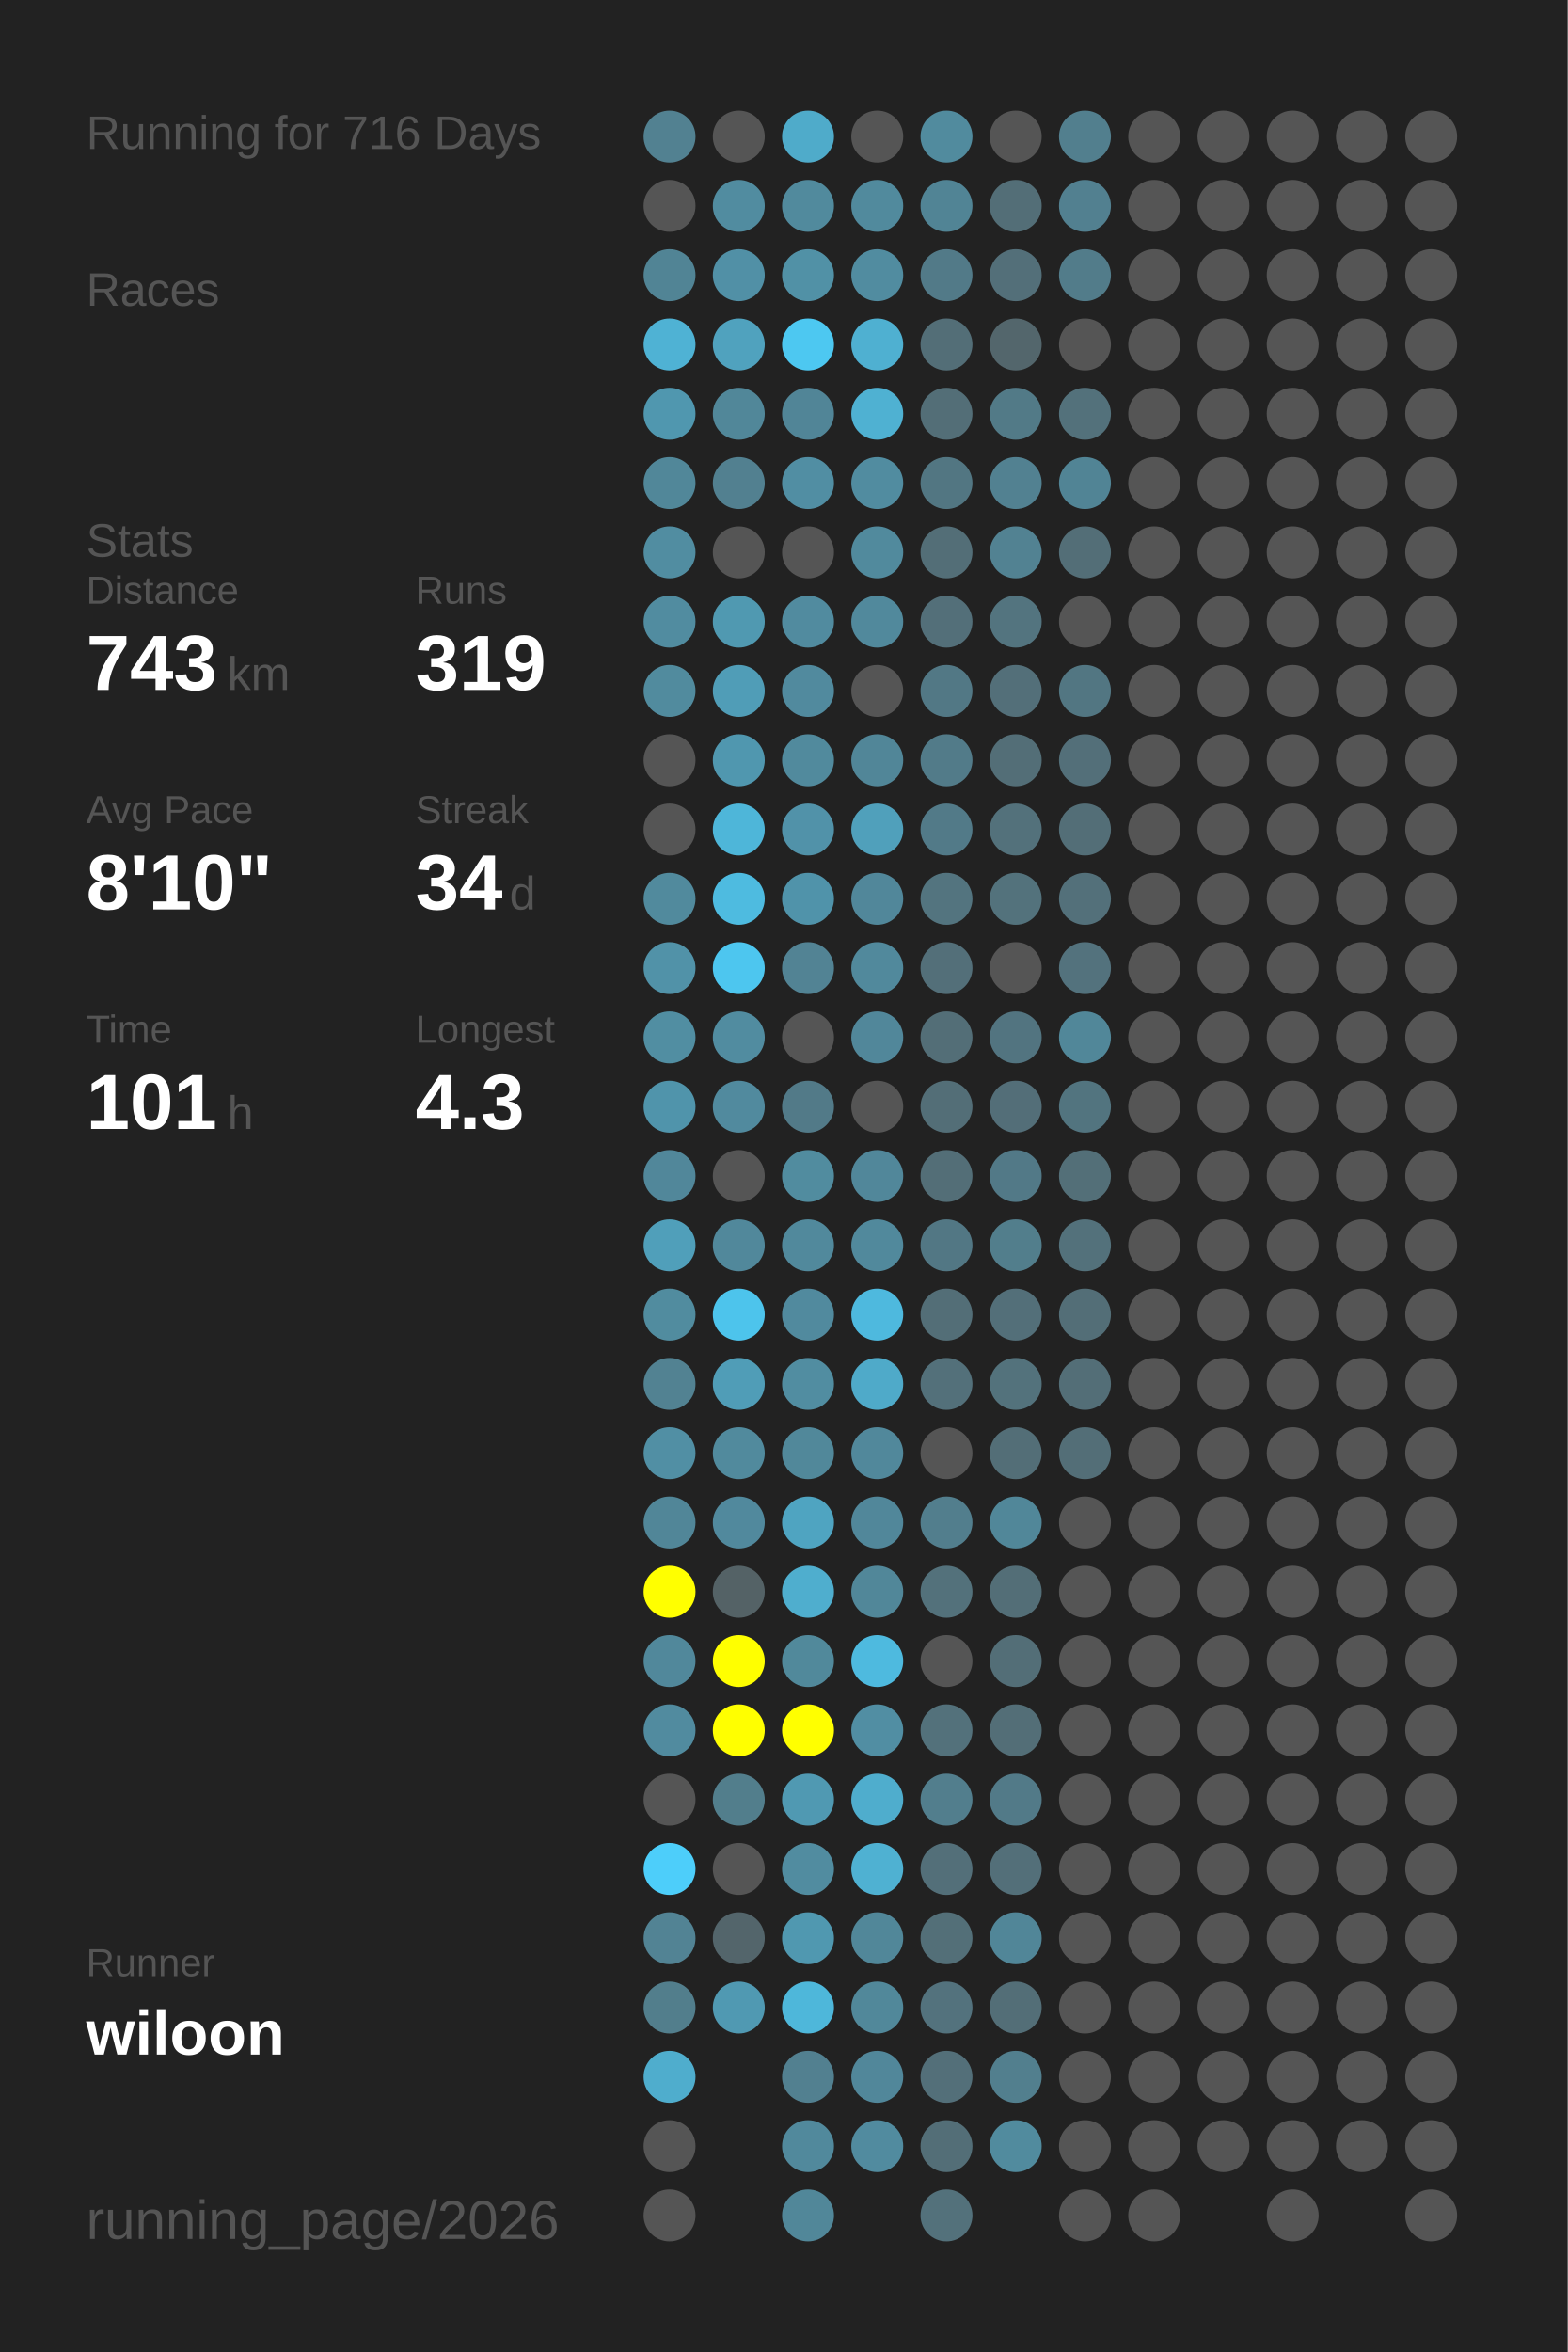
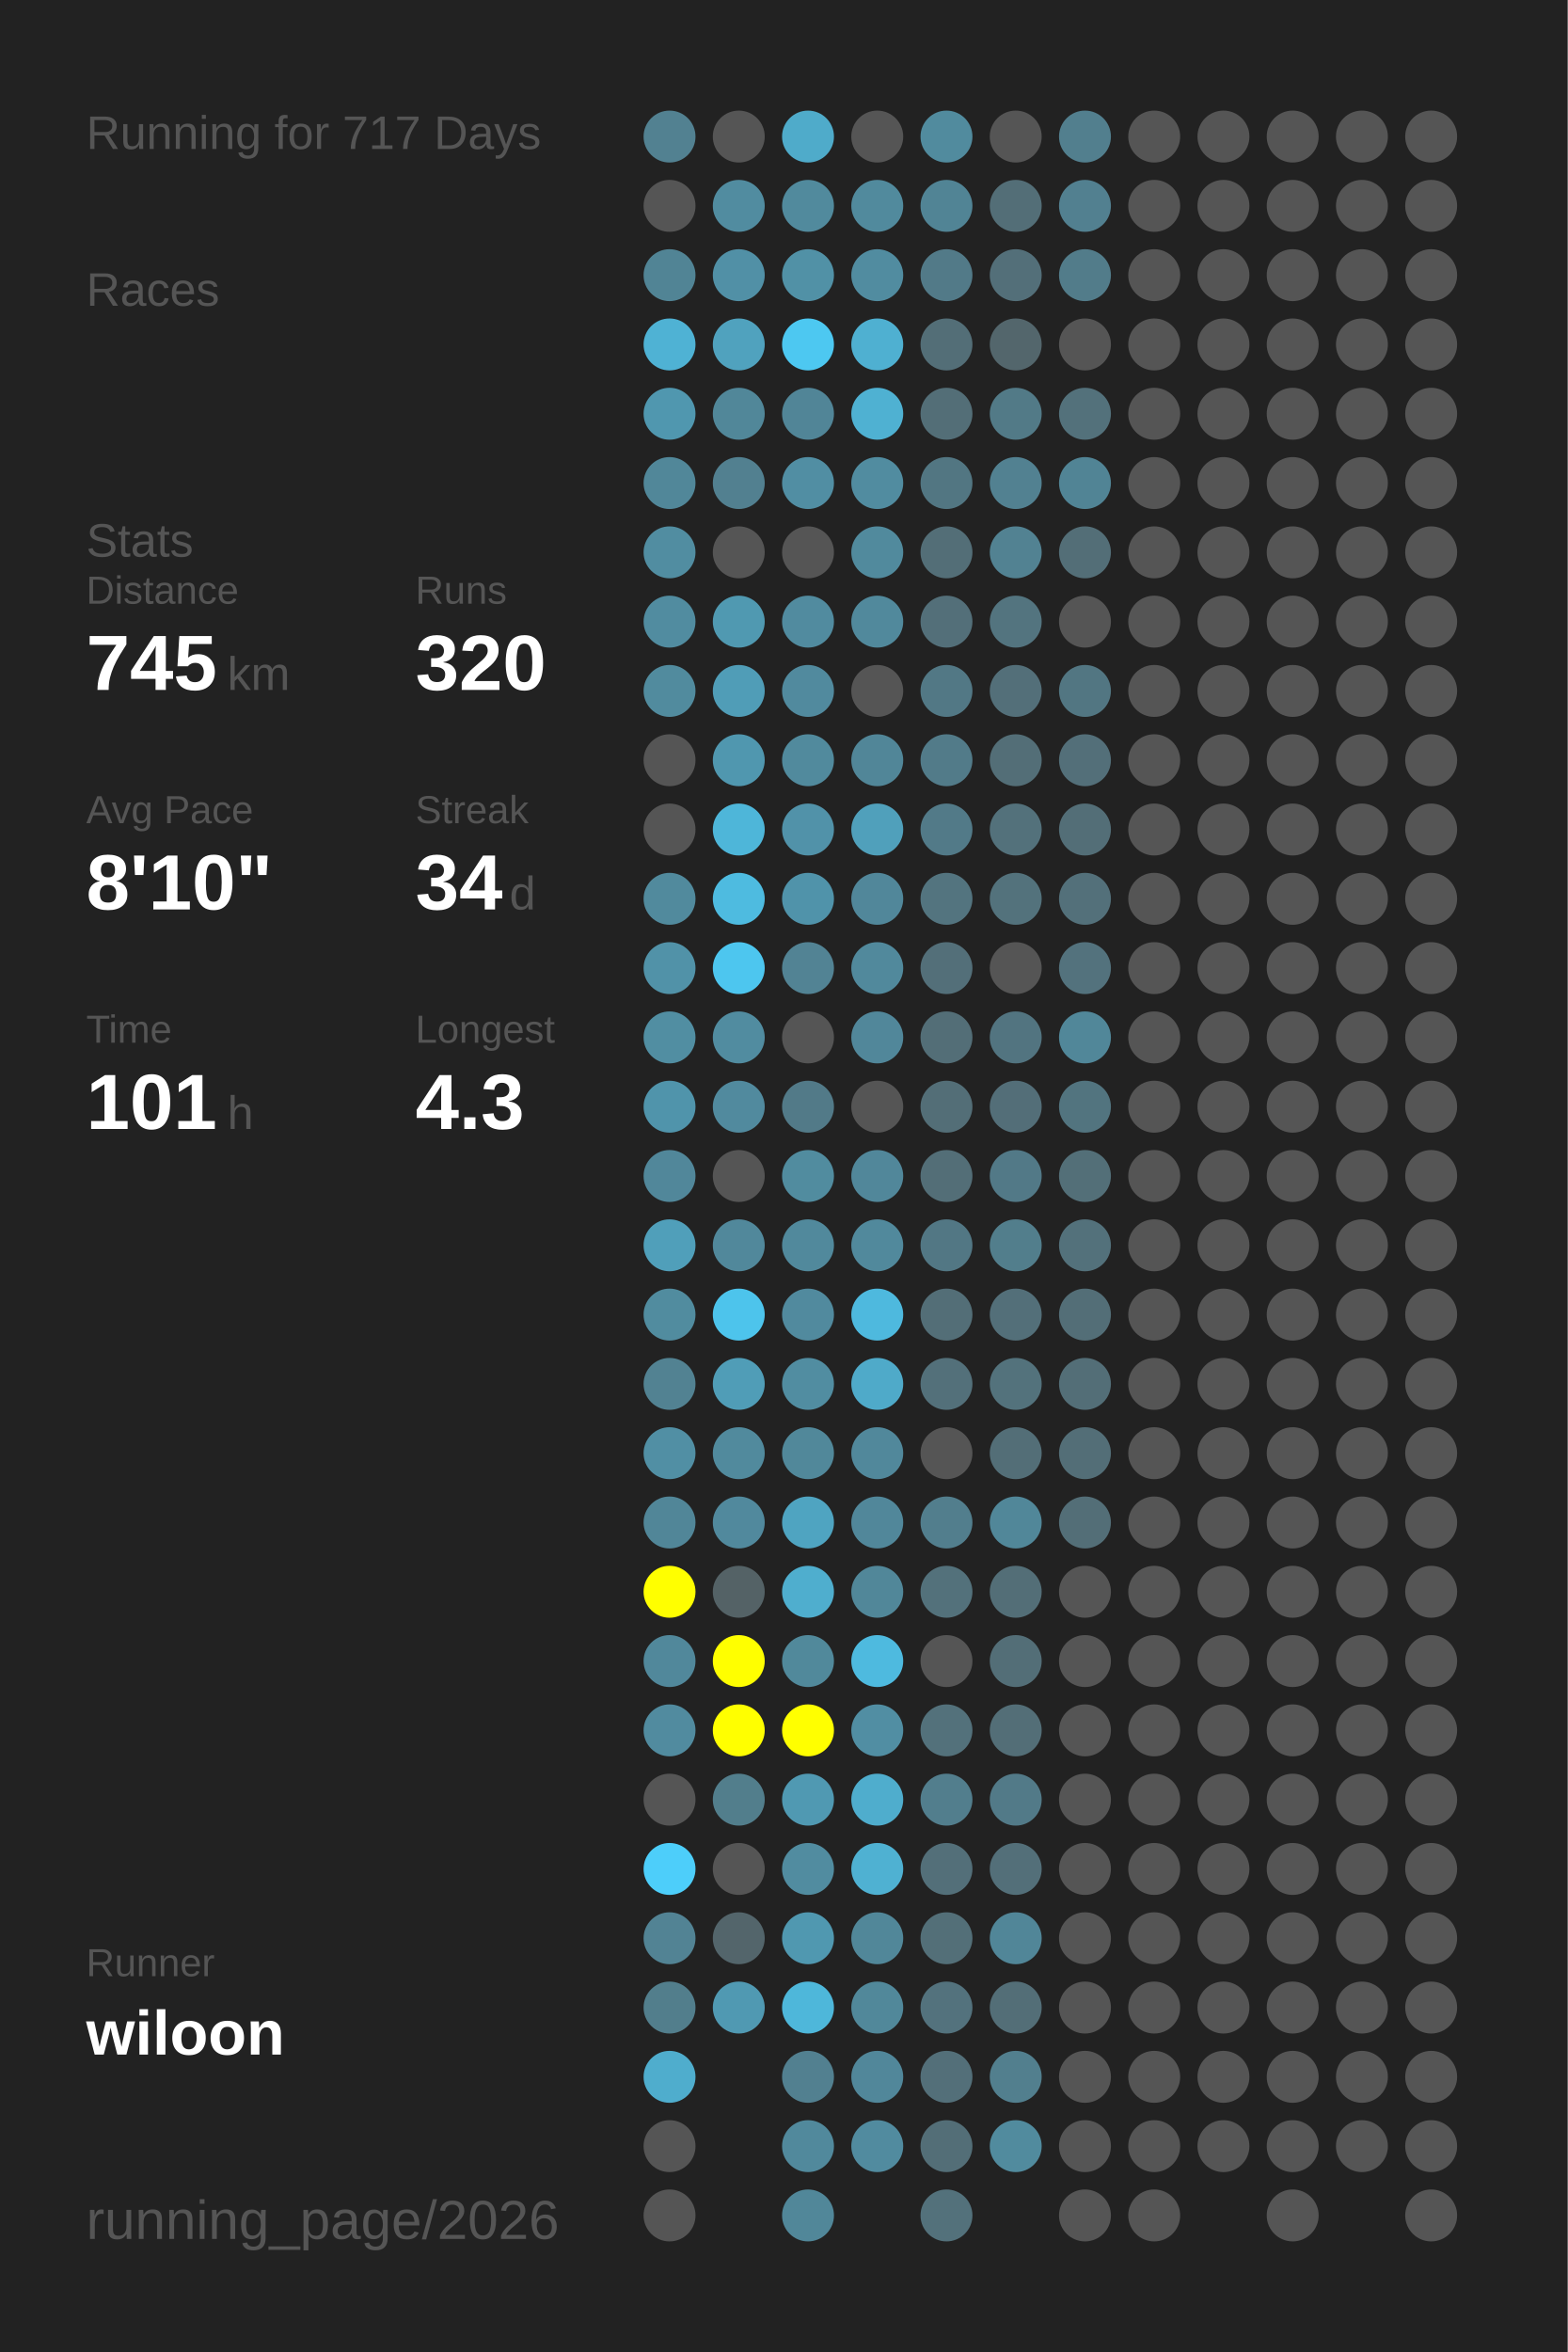
<svg xmlns="http://www.w3.org/2000/svg" baseProfile="full" height="300mm" version="1.1" viewBox="0,0,200,300" width="200mm">
  <defs />
  <rect fill="#222222" height="300" width="200" x="0" y="0" />
-   <text fill="#555555" style="font-size:6px; font-family:Arial;" x="11" y="19">Running for 716 Days</text>
+   <text fill="#555555" style="font-size:6px; font-family:Arial;" x="11" y="19">Running for 717 Days</text>
  <text fill="#555555" style="font-size:6px; font-family:Arial;" x="11" y="39">Races</text>
  <text fill="#555555" style="font-size:6px; font-family:Arial;" x="11" y="71">Stats</text>
  <text fill="#555555" style="font-size:5px; font-family:Arial;" x="11" y="77">Distance</text>
-   <text fill="#FFFFFF" style="font-size:10px; font-family:Arial; font-weight:bold;" x="11" y="88">743</text>
+   <text fill="#FFFFFF" style="font-size:10px; font-family:Arial; font-weight:bold;" x="11" y="88">745</text>
  <text fill="#555555" style="font-size:6px; font-family:Arial;" x="29" y="88">km</text>
  <text fill="#555555" style="font-size:5px; font-family:Arial;" x="53" y="77">Runs</text>
-   <text fill="#FFFFFF" style="font-size:10px; font-family:Arial; font-weight:bold;" x="53" y="88">319</text>
+   <text fill="#FFFFFF" style="font-size:10px; font-family:Arial; font-weight:bold;" x="53" y="88">320</text>
  <text fill="#555555" style="font-size:5px; font-family:Arial;" x="11" y="105">Avg Pace</text>
  <text fill="#FFFFFF" style="font-size:10px; font-family:Arial; font-weight:bold;" x="11" y="116">8'10"</text>
  <text fill="#555555" style="font-size:5px; font-family:Arial;" x="53" y="105">Streak</text>
  <text fill="#FFFFFF" style="font-size:10px; font-family:Arial; font-weight:bold;" x="53" y="116">34</text>
  <text fill="#555555" style="font-size:6px; font-family:Arial;" x="65" y="116">d</text>
  <text fill="#555555" style="font-size:5px; font-family:Arial;" x="11" y="133">Time</text>
  <text fill="#FFFFFF" style="font-size:10px; font-family:Arial; font-weight:bold;" x="11" y="144">101</text>
  <text fill="#555555" style="font-size:6px; font-family:Arial;" x="29" y="144">h</text>
  <text fill="#555555" style="font-size:5px; font-family:Arial;" x="53" y="133">Longest</text>
  <text fill="#FFFFFF" style="font-size:10px; font-family:Arial; font-weight:bold;" x="53" y="144">4.3</text>
  <text fill="#555555" style="font-size:5px; font-family:Arial;" x="11" y="252.065">Runner</text>
  <text fill="#FFFFFF" style="font-size:8px; font-family:Arial; font-weight:bold;" x="11" y="262.065">wiloon</text>
  <text fill="#555555" style="font-size:7px; font-family:Arial;" x="11" y="285.581">running_page/2026</text>
  <circle cx="85.417" cy="17.419" fill="#528191" r="3.312" />
  <circle cx="85.417" cy="26.258" fill="#555555" r="3.312" />
  <circle cx="85.417" cy="35.097" fill="#518495" r="3.312" />
  <circle cx="85.417" cy="43.935" fill="#4fb2d4" r="3.312" />
  <circle cx="85.417" cy="52.774" fill="#5097af" r="3.312" />
  <circle cx="85.417" cy="61.613" fill="#518799" r="3.312" />
  <circle cx="85.417" cy="70.452" fill="#518da1" r="3.312" />
  <circle cx="85.417" cy="79.29" fill="#518ca0" r="3.312" />
  <circle cx="85.417" cy="88.129" fill="#518b9e" r="3.312" />
  <circle cx="85.417" cy="96.968" fill="#555555" r="3.312" />
  <circle cx="85.417" cy="105.806" fill="#555555" r="3.312" />
  <circle cx="85.417" cy="114.645" fill="#518a9d" r="3.312" />
  <circle cx="85.417" cy="123.484" fill="#5192a8" r="3.312" />
  <circle cx="85.417" cy="132.323" fill="#518ea2" r="3.312" />
  <circle cx="85.417" cy="141.161" fill="#5094ab" r="3.312" />
  <circle cx="85.417" cy="150" fill="#51879a" r="3.312" />
  <circle cx="85.417" cy="158.839" fill="#509fba" r="3.312" />
  <circle cx="85.417" cy="167.677" fill="#518c9f" r="3.312" />
  <circle cx="85.417" cy="176.516" fill="#528292" r="3.312" />
  <circle cx="85.417" cy="185.355" fill="#518fa4" r="3.312" />
  <circle cx="85.417" cy="194.194" fill="#518698" r="3.312" />
  <circle cx="85.417" cy="203.032" fill="#FFFF00" r="3.312" />
  <circle cx="85.417" cy="211.871" fill="#51889b" r="3.312" />
  <circle cx="85.417" cy="220.71" fill="#518b9f" r="3.312" />
  <circle cx="85.417" cy="229.548" fill="#555555" r="3.312" />
  <circle cx="85.417" cy="238.387" fill="#4dcefa" r="3.312" />
  <circle cx="85.417" cy="247.226" fill="#528394" r="3.312" />
  <circle cx="85.417" cy="256.065" fill="#527e8c" r="3.312" />
  <circle cx="85.417" cy="264.903" fill="#4fadcd" r="3.312" />
  <circle cx="85.417" cy="273.742" fill="#555555" r="3.312" />
  <circle cx="85.417" cy="282.581" fill="#555555" r="3.312" />
  <circle cx="94.25" cy="17.419" fill="#555555" r="3.312" />
  <circle cx="94.25" cy="26.258" fill="#518ca0" r="3.312" />
  <circle cx="94.25" cy="35.097" fill="#5190a6" r="3.312" />
  <circle cx="94.25" cy="43.935" fill="#50a2be" r="3.312" />
  <circle cx="94.25" cy="52.774" fill="#518799" r="3.312" />
  <circle cx="94.25" cy="61.613" fill="#528090" r="3.312" />
  <circle cx="94.25" cy="70.452" fill="#555555" r="3.312" />
  <circle cx="94.25" cy="79.29" fill="#5099b1" r="3.312" />
  <circle cx="94.25" cy="88.129" fill="#509db7" r="3.312" />
  <circle cx="94.25" cy="96.968" fill="#5097af" r="3.312" />
  <circle cx="94.25" cy="105.806" fill="#4eb6d9" r="3.312" />
  <circle cx="94.25" cy="114.645" fill="#4ebbe0" r="3.312" />
  <circle cx="94.25" cy="123.484" fill="#4dc6ef" r="3.312" />
  <circle cx="94.25" cy="132.323" fill="#518ca0" r="3.312" />
  <circle cx="94.25" cy="141.161" fill="#518a9e" r="3.312" />
  <circle cx="94.25" cy="150" fill="#555555" r="3.312" />
  <circle cx="94.25" cy="158.839" fill="#51889b" r="3.312" />
  <circle cx="94.25" cy="167.677" fill="#4dc4ec" r="3.312" />
  <circle cx="94.25" cy="176.516" fill="#509db7" r="3.312" />
  <circle cx="94.25" cy="185.355" fill="#518a9d" r="3.312" />
  <circle cx="94.25" cy="194.194" fill="#51899d" r="3.312" />
  <circle cx="94.25" cy="203.032" fill="#546266" r="3.312" />
  <circle cx="94.25" cy="211.871" fill="#FFFF00" r="3.312" />
  <circle cx="94.25" cy="220.71" fill="#FFFF00" r="3.312" />
  <circle cx="94.25" cy="229.548" fill="#527e8c" r="3.312" />
  <circle cx="94.25" cy="238.387" fill="#555555" r="3.312" />
  <circle cx="94.25" cy="247.226" fill="#53656b" r="3.312" />
  <circle cx="94.25" cy="256.065" fill="#5099b2" r="3.312" />
  <circle cx="103.083" cy="17.419" fill="#4fabca" r="3.312" />
  <circle cx="103.083" cy="26.258" fill="#518a9d" r="3.312" />
  <circle cx="103.083" cy="35.097" fill="#5191a6" r="3.312" />
  <circle cx="103.083" cy="43.935" fill="#4dc8f1" r="3.312" />
  <circle cx="103.083" cy="52.774" fill="#518597" r="3.312" />
  <circle cx="103.083" cy="61.613" fill="#518ea3" r="3.312" />
  <circle cx="103.083" cy="70.452" fill="#555555" r="3.312" />
  <circle cx="103.083" cy="79.29" fill="#518b9f" r="3.312" />
  <circle cx="103.083" cy="88.129" fill="#518a9e" r="3.312" />
  <circle cx="103.083" cy="96.968" fill="#518a9d" r="3.312" />
  <circle cx="103.083" cy="105.806" fill="#5192a9" r="3.312" />
  <circle cx="103.083" cy="114.645" fill="#5093aa" r="3.312" />
  <circle cx="103.083" cy="123.484" fill="#528394" r="3.312" />
  <circle cx="103.083" cy="132.323" fill="#555555" r="3.312" />
  <circle cx="103.083" cy="141.161" fill="#527a88" r="3.312" />
  <circle cx="103.083" cy="150" fill="#518c9f" r="3.312" />
  <circle cx="103.083" cy="158.839" fill="#51899c" r="3.312" />
  <circle cx="103.083" cy="167.677" fill="#518a9e" r="3.312" />
  <circle cx="103.083" cy="176.516" fill="#518da1" r="3.312" />
  <circle cx="103.083" cy="185.355" fill="#51889a" r="3.312" />
  <circle cx="103.083" cy="194.194" fill="#4fa4c1" r="3.312" />
  <circle cx="103.083" cy="203.032" fill="#4faece" r="3.312" />
  <circle cx="103.083" cy="211.871" fill="#51899b" r="3.312" />
  <circle cx="103.083" cy="220.71" fill="#FFFF00" r="3.312" />
  <circle cx="103.083" cy="229.548" fill="#5099b2" r="3.312" />
  <circle cx="103.083" cy="238.387" fill="#518ca0" r="3.312" />
  <circle cx="103.083" cy="247.226" fill="#5098b0" r="3.312" />
  <circle cx="103.083" cy="256.065" fill="#4eb7da" r="3.312" />
  <circle cx="103.083" cy="264.903" fill="#528090" r="3.312" />
  <circle cx="103.083" cy="273.742" fill="#51899c" r="3.312" />
  <circle cx="103.083" cy="282.581" fill="#518799" r="3.312" />
  <circle cx="111.917" cy="17.419" fill="#555555" r="3.312" />
  <circle cx="111.917" cy="26.258" fill="#518a9d" r="3.312" />
  <circle cx="111.917" cy="35.097" fill="#518ca0" r="3.312" />
  <circle cx="111.917" cy="43.935" fill="#4fb0d1" r="3.312" />
  <circle cx="111.917" cy="52.774" fill="#4fb1d2" r="3.312" />
  <circle cx="111.917" cy="61.613" fill="#518ca0" r="3.312" />
  <circle cx="111.917" cy="70.452" fill="#518a9d" r="3.312" />
  <circle cx="111.917" cy="79.29" fill="#51899c" r="3.312" />
  <circle cx="111.917" cy="88.129" fill="#555555" r="3.312" />
  <circle cx="111.917" cy="96.968" fill="#518698" r="3.312" />
  <circle cx="111.917" cy="105.806" fill="#50a0bb" r="3.312" />
  <circle cx="111.917" cy="114.645" fill="#51879a" r="3.312" />
  <circle cx="111.917" cy="123.484" fill="#51899c" r="3.312" />
  <circle cx="111.917" cy="132.323" fill="#51879a" r="3.312" />
  <circle cx="111.917" cy="141.161" fill="#555555" r="3.312" />
  <circle cx="111.917" cy="150" fill="#51879a" r="3.312" />
  <circle cx="111.917" cy="158.839" fill="#51899c" r="3.312" />
  <circle cx="111.917" cy="167.677" fill="#4eb9de" r="3.312" />
  <circle cx="111.917" cy="176.516" fill="#4faac9" r="3.312" />
  <circle cx="111.917" cy="185.355" fill="#51889b" r="3.312" />
  <circle cx="111.917" cy="194.194" fill="#51879a" r="3.312" />
  <circle cx="111.917" cy="203.032" fill="#518799" r="3.312" />
  <circle cx="111.917" cy="211.871" fill="#4ebadf" r="3.312" />
  <circle cx="111.917" cy="220.71" fill="#518ea3" r="3.312" />
  <circle cx="111.917" cy="229.548" fill="#4fadcd" r="3.312" />
  <circle cx="111.917" cy="238.387" fill="#4fb1d2" r="3.312" />
  <circle cx="111.917" cy="247.226" fill="#518799" r="3.312" />
  <circle cx="111.917" cy="256.065" fill="#51889a" r="3.312" />
  <circle cx="111.917" cy="264.903" fill="#51879a" r="3.312" />
  <circle cx="111.917" cy="273.742" fill="#518b9f" r="3.312" />
  <circle cx="120.75" cy="17.419" fill="#518b9e" r="3.312" />
  <circle cx="120.75" cy="26.258" fill="#518495" r="3.312" />
  <circle cx="120.75" cy="35.097" fill="#527a88" r="3.312" />
  <circle cx="120.75" cy="43.935" fill="#536e77" r="3.312" />
  <circle cx="120.75" cy="52.774" fill="#536e77" r="3.312" />
  <circle cx="120.75" cy="61.613" fill="#527682" r="3.312" />
  <circle cx="120.75" cy="70.452" fill="#536e77" r="3.312" />
  <circle cx="120.75" cy="79.29" fill="#536f79" r="3.312" />
  <circle cx="120.75" cy="88.129" fill="#527885" r="3.312" />
  <circle cx="120.75" cy="96.968" fill="#527b89" r="3.312" />
  <circle cx="120.75" cy="105.806" fill="#527a88" r="3.312" />
  <circle cx="120.75" cy="114.645" fill="#53747f" r="3.312" />
  <circle cx="120.75" cy="123.484" fill="#536f79" r="3.312" />
  <circle cx="120.75" cy="132.323" fill="#536e77" r="3.312" />
  <circle cx="120.75" cy="141.161" fill="#536e77" r="3.312" />
  <circle cx="120.75" cy="150" fill="#536e77" r="3.312" />
  <circle cx="120.75" cy="158.839" fill="#527784" r="3.312" />
  <circle cx="120.75" cy="167.677" fill="#536e77" r="3.312" />
  <circle cx="120.75" cy="176.516" fill="#53707a" r="3.312" />
  <circle cx="120.75" cy="185.355" fill="#555555" r="3.312" />
  <circle cx="120.75" cy="194.194" fill="#527e8d" r="3.312" />
  <circle cx="120.75" cy="203.032" fill="#53717b" r="3.312" />
  <circle cx="120.75" cy="211.871" fill="#555555" r="3.312" />
  <circle cx="120.75" cy="220.71" fill="#53717b" r="3.312" />
  <circle cx="120.75" cy="229.548" fill="#527e8d" r="3.312" />
  <circle cx="120.75" cy="238.387" fill="#536f79" r="3.312" />
  <circle cx="120.75" cy="247.226" fill="#536f78" r="3.312" />
  <circle cx="120.75" cy="256.065" fill="#53727d" r="3.312" />
  <circle cx="120.75" cy="264.903" fill="#536f79" r="3.312" />
  <circle cx="120.75" cy="273.742" fill="#536e77" r="3.312" />
  <circle cx="120.75" cy="282.581" fill="#53717b" r="3.312" />
  <circle cx="129.583" cy="17.419" fill="#555555" r="3.312" />
  <circle cx="129.583" cy="26.258" fill="#536e77" r="3.312" />
  <circle cx="129.583" cy="35.097" fill="#536f79" r="3.312" />
  <circle cx="129.583" cy="43.935" fill="#53666c" r="3.312" />
  <circle cx="129.583" cy="52.774" fill="#527a87" r="3.312" />
  <circle cx="129.583" cy="61.613" fill="#528191" r="3.312" />
  <circle cx="129.583" cy="70.452" fill="#528292" r="3.312" />
  <circle cx="129.583" cy="79.29" fill="#53747f" r="3.312" />
  <circle cx="129.583" cy="88.129" fill="#536f79" r="3.312" />
  <circle cx="129.583" cy="96.968" fill="#536e77" r="3.312" />
  <circle cx="129.583" cy="105.806" fill="#53717b" r="3.312" />
  <circle cx="129.583" cy="114.645" fill="#53727c" r="3.312" />
  <circle cx="129.583" cy="123.484" fill="#555555" r="3.312" />
  <circle cx="129.583" cy="132.323" fill="#527480" r="3.312" />
  <circle cx="129.583" cy="141.161" fill="#536e78" r="3.312" />
  <circle cx="129.583" cy="150" fill="#527987" r="3.312" />
  <circle cx="129.583" cy="158.839" fill="#527e8c" r="3.312" />
  <circle cx="129.583" cy="167.677" fill="#536f79" r="3.312" />
  <circle cx="129.583" cy="176.516" fill="#53727c" r="3.312" />
  <circle cx="129.583" cy="185.355" fill="#536e77" r="3.312" />
  <circle cx="129.583" cy="194.194" fill="#518799" r="3.312" />
  <circle cx="129.583" cy="203.032" fill="#536e77" r="3.312" />
  <circle cx="129.583" cy="211.871" fill="#536e77" r="3.312" />
  <circle cx="129.583" cy="220.71" fill="#536e77" r="3.312" />
  <circle cx="129.583" cy="229.548" fill="#527a88" r="3.312" />
  <circle cx="129.583" cy="238.387" fill="#536f79" r="3.312" />
  <circle cx="129.583" cy="247.226" fill="#518698" r="3.312" />
  <circle cx="129.583" cy="256.065" fill="#536e77" r="3.312" />
  <circle cx="129.583" cy="264.903" fill="#527f8e" r="3.312" />
  <circle cx="129.583" cy="273.742" fill="#518b9e" r="3.312" />
  <circle cx="138.417" cy="17.419" fill="#527f8e" r="3.312" />
  <circle cx="138.417" cy="26.258" fill="#528090" r="3.312" />
  <circle cx="138.417" cy="35.097" fill="#527c8a" r="3.312" />
  <circle cx="138.417" cy="43.935" fill="#555555" r="3.312" />
  <circle cx="138.417" cy="52.774" fill="#53717b" r="3.312" />
  <circle cx="138.417" cy="61.613" fill="#518495" r="3.312" />
  <circle cx="138.417" cy="70.452" fill="#536e77" r="3.312" />
  <circle cx="138.417" cy="79.29" fill="#555555" r="3.312" />
  <circle cx="138.417" cy="88.129" fill="#527682" r="3.312" />
  <circle cx="138.417" cy="96.968" fill="#536f79" r="3.312" />
  <circle cx="138.417" cy="105.806" fill="#536e77" r="3.312" />
  <circle cx="138.417" cy="114.645" fill="#53707a" r="3.312" />
  <circle cx="138.417" cy="123.484" fill="#53727d" r="3.312" />
  <circle cx="138.417" cy="132.323" fill="#518799" r="3.312" />
  <circle cx="138.417" cy="141.161" fill="#52747f" r="3.312" />
  <circle cx="138.417" cy="150" fill="#536f78" r="3.312" />
  <circle cx="138.417" cy="158.839" fill="#53717b" r="3.312" />
  <circle cx="138.417" cy="167.677" fill="#536e77" r="3.312" />
  <circle cx="138.417" cy="176.516" fill="#536e77" r="3.312" />
  <circle cx="138.417" cy="185.355" fill="#536e77" r="3.312" />
-   <circle cx="138.417" cy="194.194" fill="#555555" r="3.312" />
+   <circle cx="138.417" cy="194.194" fill="#536e77" r="3.312" />
  <circle cx="138.417" cy="203.032" fill="#555555" r="3.312" />
  <circle cx="138.417" cy="211.871" fill="#555555" r="3.312" />
  <circle cx="138.417" cy="220.71" fill="#555555" r="3.312" />
  <circle cx="138.417" cy="229.548" fill="#555555" r="3.312" />
  <circle cx="138.417" cy="238.387" fill="#555555" r="3.312" />
  <circle cx="138.417" cy="247.226" fill="#555555" r="3.312" />
  <circle cx="138.417" cy="256.065" fill="#555555" r="3.312" />
  <circle cx="138.417" cy="264.903" fill="#555555" r="3.312" />
  <circle cx="138.417" cy="273.742" fill="#555555" r="3.312" />
  <circle cx="138.417" cy="282.581" fill="#555555" r="3.312" />
  <circle cx="147.25" cy="17.419" fill="#555555" r="3.312" />
  <circle cx="147.25" cy="26.258" fill="#555555" r="3.312" />
  <circle cx="147.25" cy="35.097" fill="#555555" r="3.312" />
  <circle cx="147.25" cy="43.935" fill="#555555" r="3.312" />
  <circle cx="147.25" cy="52.774" fill="#555555" r="3.312" />
  <circle cx="147.25" cy="61.613" fill="#555555" r="3.312" />
  <circle cx="147.25" cy="70.452" fill="#555555" r="3.312" />
  <circle cx="147.25" cy="79.29" fill="#555555" r="3.312" />
  <circle cx="147.25" cy="88.129" fill="#555555" r="3.312" />
  <circle cx="147.25" cy="96.968" fill="#555555" r="3.312" />
  <circle cx="147.25" cy="105.806" fill="#555555" r="3.312" />
  <circle cx="147.25" cy="114.645" fill="#555555" r="3.312" />
  <circle cx="147.25" cy="123.484" fill="#555555" r="3.312" />
  <circle cx="147.25" cy="132.323" fill="#555555" r="3.312" />
  <circle cx="147.25" cy="141.161" fill="#555555" r="3.312" />
  <circle cx="147.25" cy="150" fill="#555555" r="3.312" />
  <circle cx="147.25" cy="158.839" fill="#555555" r="3.312" />
  <circle cx="147.25" cy="167.677" fill="#555555" r="3.312" />
  <circle cx="147.25" cy="176.516" fill="#555555" r="3.312" />
  <circle cx="147.25" cy="185.355" fill="#555555" r="3.312" />
  <circle cx="147.25" cy="194.194" fill="#555555" r="3.312" />
  <circle cx="147.25" cy="203.032" fill="#555555" r="3.312" />
  <circle cx="147.25" cy="211.871" fill="#555555" r="3.312" />
  <circle cx="147.25" cy="220.71" fill="#555555" r="3.312" />
  <circle cx="147.25" cy="229.548" fill="#555555" r="3.312" />
  <circle cx="147.25" cy="238.387" fill="#555555" r="3.312" />
  <circle cx="147.25" cy="247.226" fill="#555555" r="3.312" />
  <circle cx="147.25" cy="256.065" fill="#555555" r="3.312" />
  <circle cx="147.25" cy="264.903" fill="#555555" r="3.312" />
  <circle cx="147.25" cy="273.742" fill="#555555" r="3.312" />
  <circle cx="147.25" cy="282.581" fill="#555555" r="3.312" />
  <circle cx="156.083" cy="17.419" fill="#555555" r="3.312" />
  <circle cx="156.083" cy="26.258" fill="#555555" r="3.312" />
  <circle cx="156.083" cy="35.097" fill="#555555" r="3.312" />
  <circle cx="156.083" cy="43.935" fill="#555555" r="3.312" />
  <circle cx="156.083" cy="52.774" fill="#555555" r="3.312" />
  <circle cx="156.083" cy="61.613" fill="#555555" r="3.312" />
  <circle cx="156.083" cy="70.452" fill="#555555" r="3.312" />
  <circle cx="156.083" cy="79.29" fill="#555555" r="3.312" />
  <circle cx="156.083" cy="88.129" fill="#555555" r="3.312" />
  <circle cx="156.083" cy="96.968" fill="#555555" r="3.312" />
  <circle cx="156.083" cy="105.806" fill="#555555" r="3.312" />
  <circle cx="156.083" cy="114.645" fill="#555555" r="3.312" />
  <circle cx="156.083" cy="123.484" fill="#555555" r="3.312" />
  <circle cx="156.083" cy="132.323" fill="#555555" r="3.312" />
  <circle cx="156.083" cy="141.161" fill="#555555" r="3.312" />
  <circle cx="156.083" cy="150" fill="#555555" r="3.312" />
  <circle cx="156.083" cy="158.839" fill="#555555" r="3.312" />
  <circle cx="156.083" cy="167.677" fill="#555555" r="3.312" />
  <circle cx="156.083" cy="176.516" fill="#555555" r="3.312" />
  <circle cx="156.083" cy="185.355" fill="#555555" r="3.312" />
  <circle cx="156.083" cy="194.194" fill="#555555" r="3.312" />
  <circle cx="156.083" cy="203.032" fill="#555555" r="3.312" />
  <circle cx="156.083" cy="211.871" fill="#555555" r="3.312" />
  <circle cx="156.083" cy="220.71" fill="#555555" r="3.312" />
  <circle cx="156.083" cy="229.548" fill="#555555" r="3.312" />
  <circle cx="156.083" cy="238.387" fill="#555555" r="3.312" />
  <circle cx="156.083" cy="247.226" fill="#555555" r="3.312" />
  <circle cx="156.083" cy="256.065" fill="#555555" r="3.312" />
  <circle cx="156.083" cy="264.903" fill="#555555" r="3.312" />
  <circle cx="156.083" cy="273.742" fill="#555555" r="3.312" />
  <circle cx="164.917" cy="17.419" fill="#555555" r="3.312" />
  <circle cx="164.917" cy="26.258" fill="#555555" r="3.312" />
  <circle cx="164.917" cy="35.097" fill="#555555" r="3.312" />
  <circle cx="164.917" cy="43.935" fill="#555555" r="3.312" />
  <circle cx="164.917" cy="52.774" fill="#555555" r="3.312" />
  <circle cx="164.917" cy="61.613" fill="#555555" r="3.312" />
  <circle cx="164.917" cy="70.452" fill="#555555" r="3.312" />
  <circle cx="164.917" cy="79.29" fill="#555555" r="3.312" />
  <circle cx="164.917" cy="88.129" fill="#555555" r="3.312" />
  <circle cx="164.917" cy="96.968" fill="#555555" r="3.312" />
  <circle cx="164.917" cy="105.806" fill="#555555" r="3.312" />
  <circle cx="164.917" cy="114.645" fill="#555555" r="3.312" />
  <circle cx="164.917" cy="123.484" fill="#555555" r="3.312" />
  <circle cx="164.917" cy="132.323" fill="#555555" r="3.312" />
  <circle cx="164.917" cy="141.161" fill="#555555" r="3.312" />
  <circle cx="164.917" cy="150" fill="#555555" r="3.312" />
  <circle cx="164.917" cy="158.839" fill="#555555" r="3.312" />
  <circle cx="164.917" cy="167.677" fill="#555555" r="3.312" />
  <circle cx="164.917" cy="176.516" fill="#555555" r="3.312" />
  <circle cx="164.917" cy="185.355" fill="#555555" r="3.312" />
  <circle cx="164.917" cy="194.194" fill="#555555" r="3.312" />
  <circle cx="164.917" cy="203.032" fill="#555555" r="3.312" />
  <circle cx="164.917" cy="211.871" fill="#555555" r="3.312" />
  <circle cx="164.917" cy="220.71" fill="#555555" r="3.312" />
  <circle cx="164.917" cy="229.548" fill="#555555" r="3.312" />
  <circle cx="164.917" cy="238.387" fill="#555555" r="3.312" />
  <circle cx="164.917" cy="247.226" fill="#555555" r="3.312" />
  <circle cx="164.917" cy="256.065" fill="#555555" r="3.312" />
  <circle cx="164.917" cy="264.903" fill="#555555" r="3.312" />
  <circle cx="164.917" cy="273.742" fill="#555555" r="3.312" />
  <circle cx="164.917" cy="282.581" fill="#555555" r="3.312" />
  <circle cx="173.75" cy="17.419" fill="#555555" r="3.312" />
  <circle cx="173.75" cy="26.258" fill="#555555" r="3.312" />
  <circle cx="173.75" cy="35.097" fill="#555555" r="3.312" />
  <circle cx="173.75" cy="43.935" fill="#555555" r="3.312" />
  <circle cx="173.75" cy="52.774" fill="#555555" r="3.312" />
  <circle cx="173.75" cy="61.613" fill="#555555" r="3.312" />
  <circle cx="173.75" cy="70.452" fill="#555555" r="3.312" />
  <circle cx="173.75" cy="79.29" fill="#555555" r="3.312" />
  <circle cx="173.75" cy="88.129" fill="#555555" r="3.312" />
  <circle cx="173.75" cy="96.968" fill="#555555" r="3.312" />
  <circle cx="173.75" cy="105.806" fill="#555555" r="3.312" />
  <circle cx="173.75" cy="114.645" fill="#555555" r="3.312" />
  <circle cx="173.75" cy="123.484" fill="#555555" r="3.312" />
  <circle cx="173.75" cy="132.323" fill="#555555" r="3.312" />
  <circle cx="173.75" cy="141.161" fill="#555555" r="3.312" />
  <circle cx="173.75" cy="150" fill="#555555" r="3.312" />
  <circle cx="173.75" cy="158.839" fill="#555555" r="3.312" />
  <circle cx="173.75" cy="167.677" fill="#555555" r="3.312" />
  <circle cx="173.75" cy="176.516" fill="#555555" r="3.312" />
  <circle cx="173.75" cy="185.355" fill="#555555" r="3.312" />
  <circle cx="173.75" cy="194.194" fill="#555555" r="3.312" />
  <circle cx="173.75" cy="203.032" fill="#555555" r="3.312" />
  <circle cx="173.75" cy="211.871" fill="#555555" r="3.312" />
  <circle cx="173.75" cy="220.71" fill="#555555" r="3.312" />
  <circle cx="173.75" cy="229.548" fill="#555555" r="3.312" />
  <circle cx="173.75" cy="238.387" fill="#555555" r="3.312" />
  <circle cx="173.75" cy="247.226" fill="#555555" r="3.312" />
  <circle cx="173.75" cy="256.065" fill="#555555" r="3.312" />
  <circle cx="173.75" cy="264.903" fill="#555555" r="3.312" />
  <circle cx="173.75" cy="273.742" fill="#555555" r="3.312" />
  <circle cx="182.583" cy="17.419" fill="#555555" r="3.312" />
  <circle cx="182.583" cy="26.258" fill="#555555" r="3.312" />
  <circle cx="182.583" cy="35.097" fill="#555555" r="3.312" />
  <circle cx="182.583" cy="43.935" fill="#555555" r="3.312" />
  <circle cx="182.583" cy="52.774" fill="#555555" r="3.312" />
  <circle cx="182.583" cy="61.613" fill="#555555" r="3.312" />
  <circle cx="182.583" cy="70.452" fill="#555555" r="3.312" />
  <circle cx="182.583" cy="79.29" fill="#555555" r="3.312" />
  <circle cx="182.583" cy="88.129" fill="#555555" r="3.312" />
  <circle cx="182.583" cy="96.968" fill="#555555" r="3.312" />
  <circle cx="182.583" cy="105.806" fill="#555555" r="3.312" />
  <circle cx="182.583" cy="114.645" fill="#555555" r="3.312" />
  <circle cx="182.583" cy="123.484" fill="#555555" r="3.312" />
  <circle cx="182.583" cy="132.323" fill="#555555" r="3.312" />
  <circle cx="182.583" cy="141.161" fill="#555555" r="3.312" />
  <circle cx="182.583" cy="150" fill="#555555" r="3.312" />
  <circle cx="182.583" cy="158.839" fill="#555555" r="3.312" />
  <circle cx="182.583" cy="167.677" fill="#555555" r="3.312" />
  <circle cx="182.583" cy="176.516" fill="#555555" r="3.312" />
  <circle cx="182.583" cy="185.355" fill="#555555" r="3.312" />
  <circle cx="182.583" cy="194.194" fill="#555555" r="3.312" />
  <circle cx="182.583" cy="203.032" fill="#555555" r="3.312" />
  <circle cx="182.583" cy="211.871" fill="#555555" r="3.312" />
  <circle cx="182.583" cy="220.71" fill="#555555" r="3.312" />
  <circle cx="182.583" cy="229.548" fill="#555555" r="3.312" />
  <circle cx="182.583" cy="238.387" fill="#555555" r="3.312" />
  <circle cx="182.583" cy="247.226" fill="#555555" r="3.312" />
  <circle cx="182.583" cy="256.065" fill="#555555" r="3.312" />
  <circle cx="182.583" cy="264.903" fill="#555555" r="3.312" />
  <circle cx="182.583" cy="273.742" fill="#555555" r="3.312" />
  <circle cx="182.583" cy="282.581" fill="#555555" r="3.312" />
</svg>
